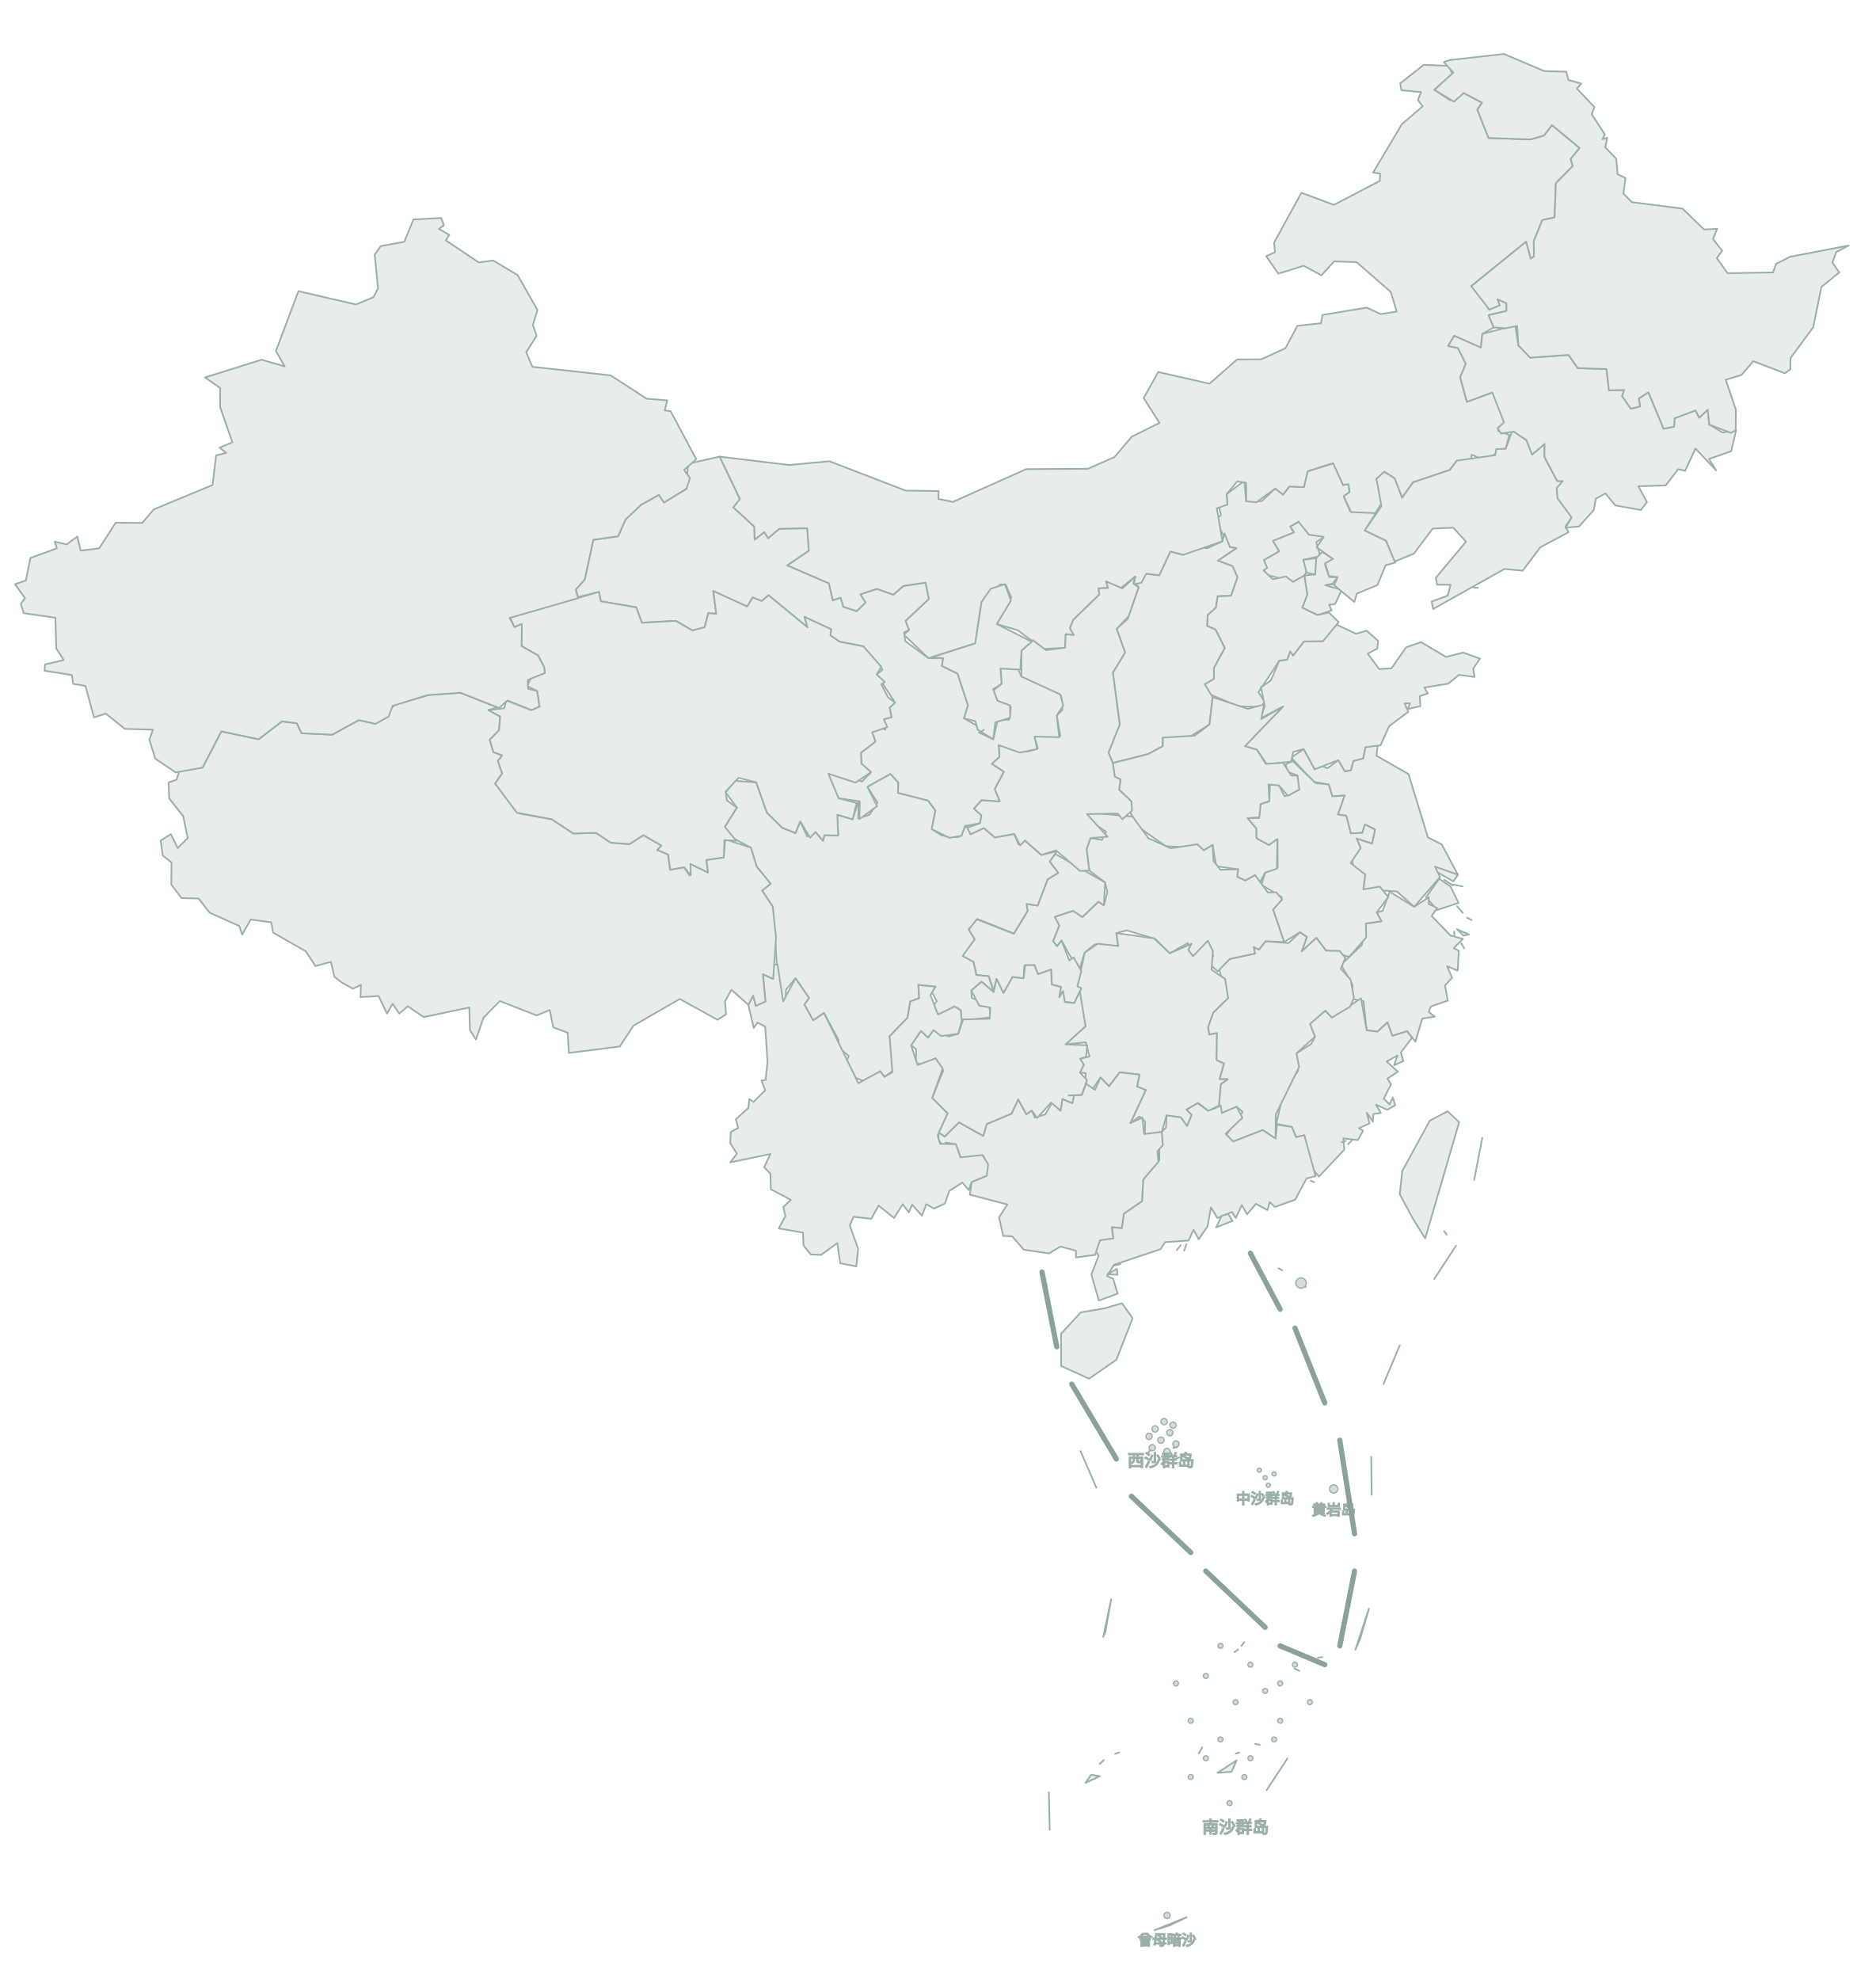
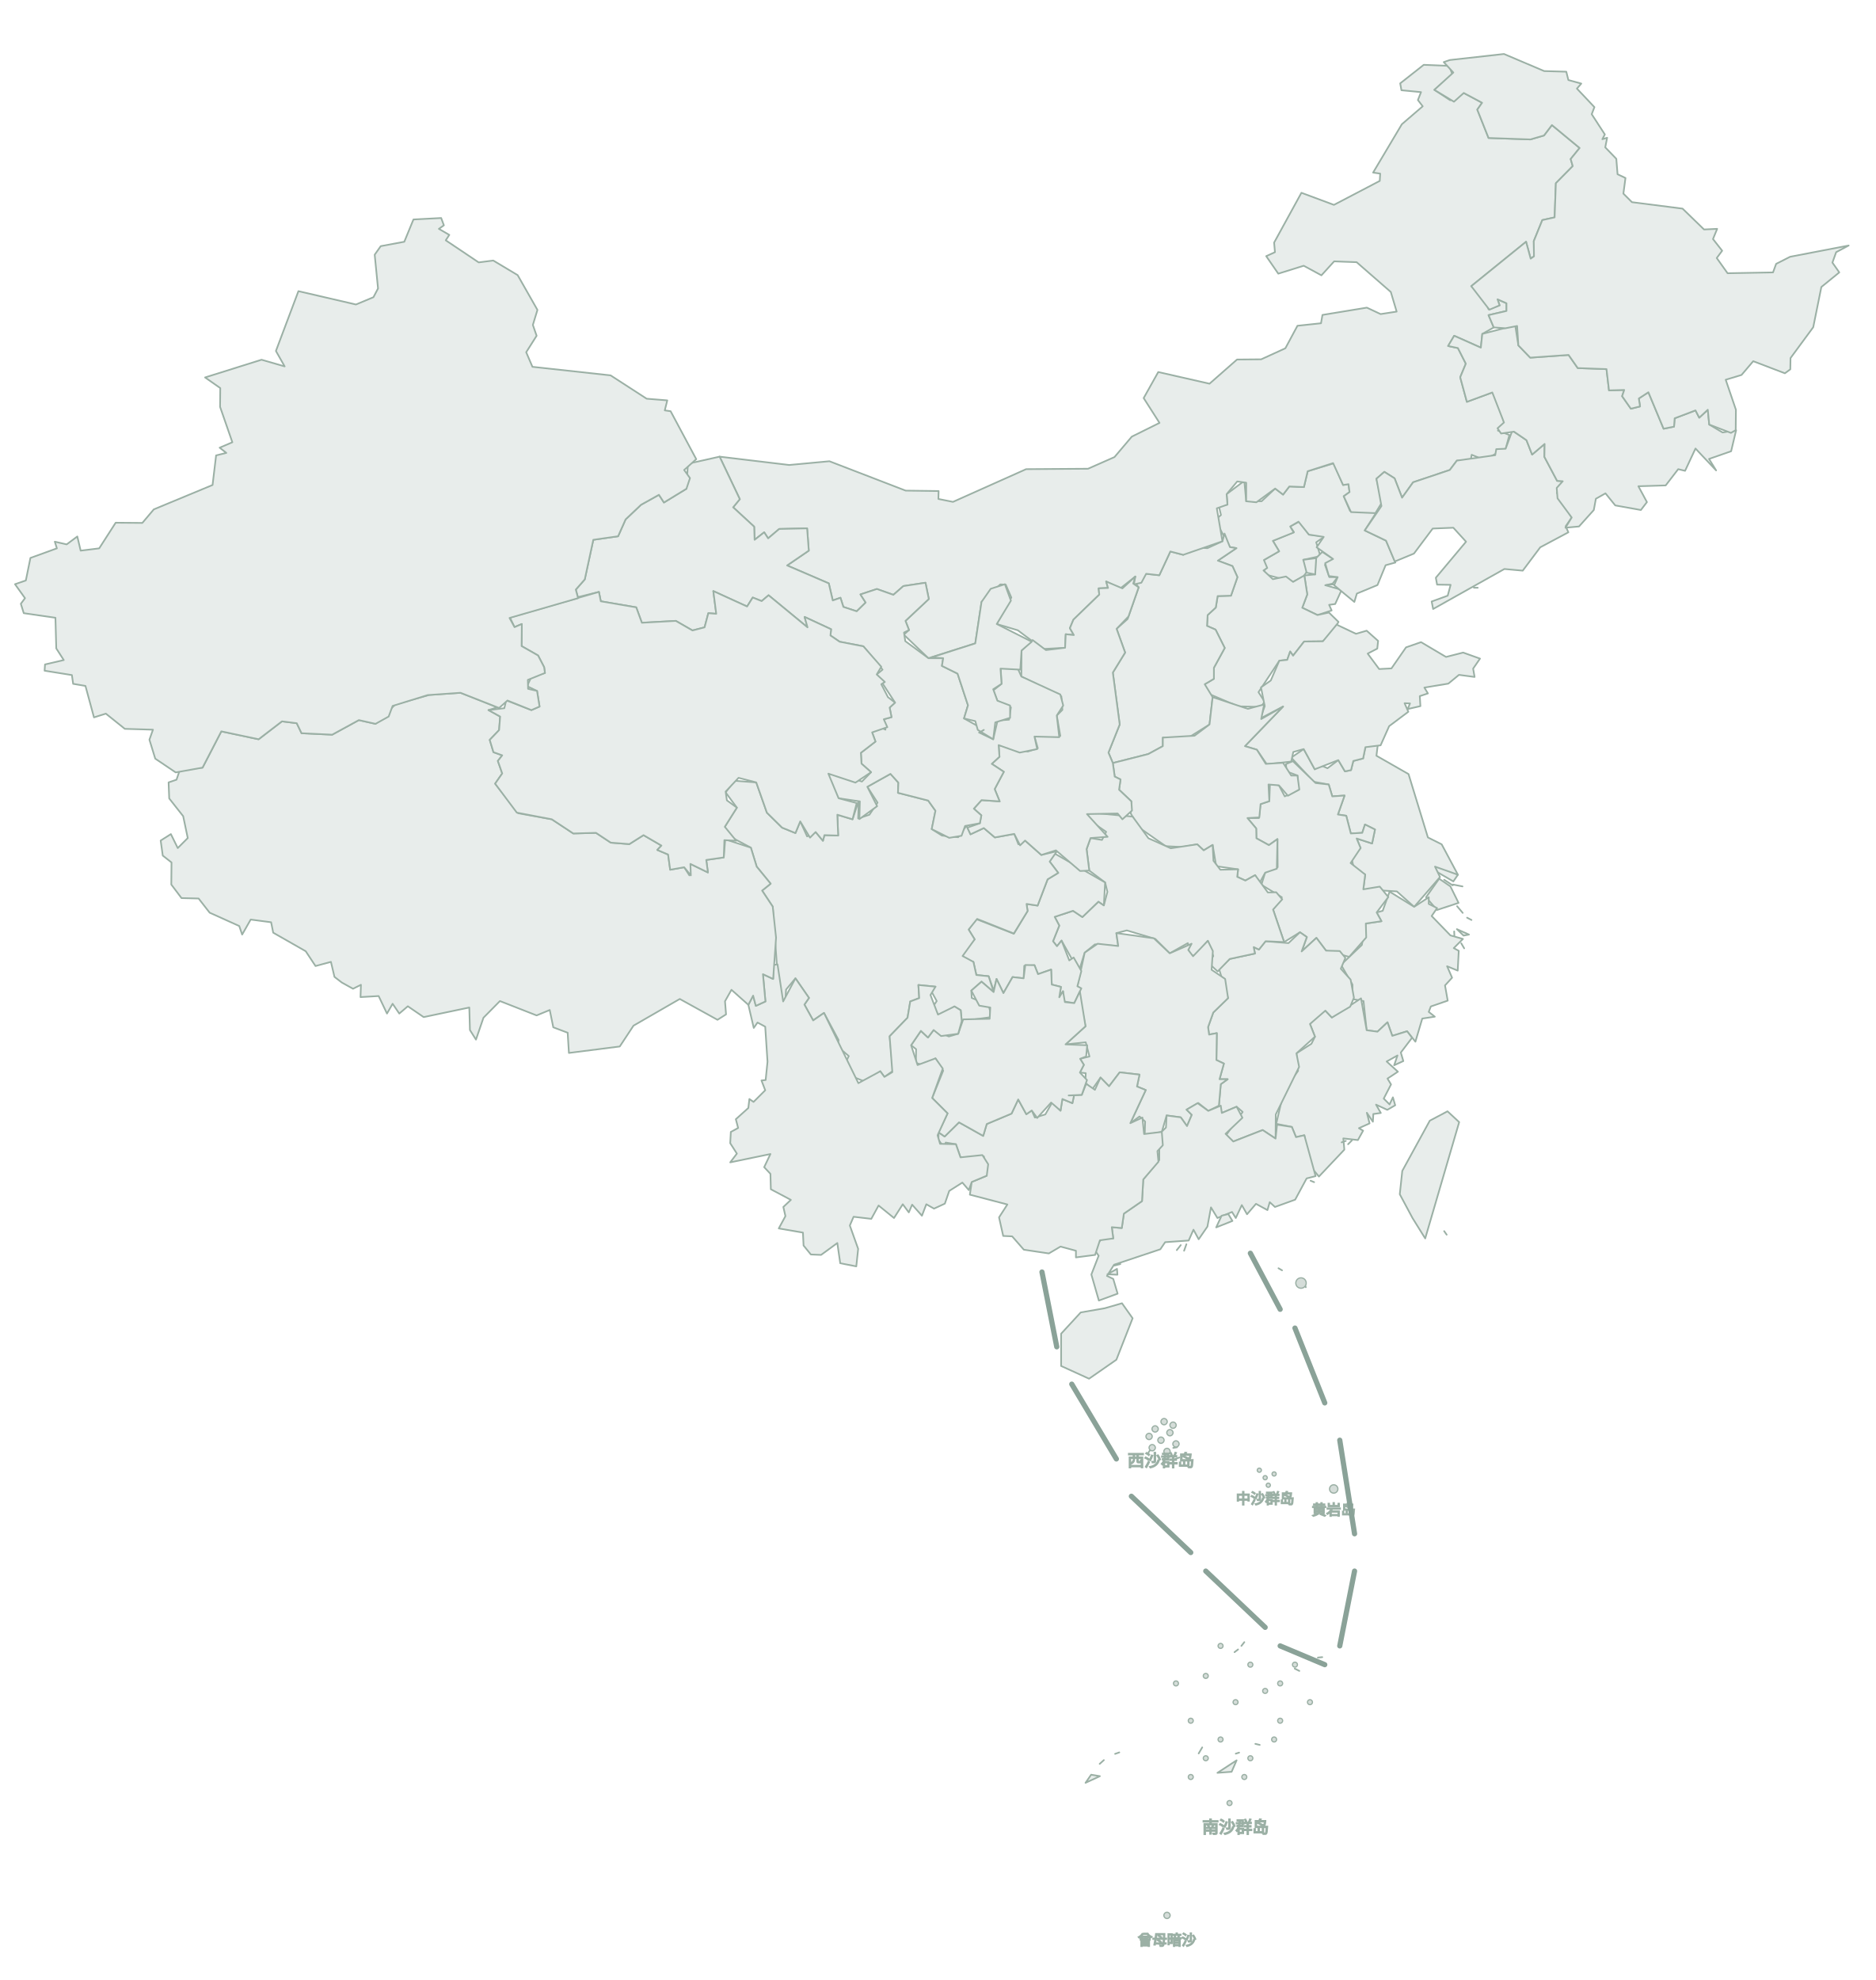
<svg xmlns="http://www.w3.org/2000/svg" viewBox="0 0 900 950">
  <g fill="#e8edeb" stroke="#9bb0a5" stroke-width="0.8" stroke-linejoin="round">
    <path d="M633.6,258.8 L635.9,257.4 L628.1,256.5 L623.5,250.2 L619.1,252.6 L620.9,255.3 L610.8,259.5 L613.8,264.5 L606.5,268.7 L606.8,275.5 L620.5,279.2 L625.6,276.5 L627.8,273.2 L625.4,268.6 L633.6,266.8 L631.6,260.2 L633.6,258.8 Z" data-name="北京市" />
    <path d="M639.5,280 L641.9,276.9 L637.9,276.9 L635.8,271 L639.7,268.2 L634.5,264.8 L631.3,268 L631.1,275.6 L625.9,276.1 L627.3,285.2 L624.9,291.6 L632.2,295.1 L639,292.9 L637.8,290.2 L640.7,289.8 L643.8,283 L636,280.8 L639.5,280 Z M640.1,280.5 L640.1,280.5 Z" data-name="天津市" />
    <path d="M635.2,257.6 L631.8,262.6 L639.7,268.2 L635.9,270.2 L637.7,276.4 L641.9,276.9 L640.2,280.8 L649.9,288.8 L651.1,284.8 L661,280.7 L664.9,271.2 L669.6,269.9 L665.1,259.4 L654.9,254.5 L660.6,245.6 L647.8,245.1 L644.8,238.1 L647.6,236.1 L647.1,232.3 L644.5,232.7 L640,222.3 L627.5,226.1 L625.7,233.7 L618.7,233.4 L615.7,237.3 L611.9,234.4 L605.4,240.5 L598,240.5 L597.1,230.7 L588.6,237.1 L589,242.1 L584.8,242.5 L585.9,247.1 L583.1,249.5 L590.2,262.5 L593.3,263 L584.4,269 L591.4,271.6 L593.8,276.9 L590.7,285.8 L584.3,286 L583.4,291.5 L579.5,295.1 L579.2,300.3 L583.3,302.1 L587.7,310.9 L582.5,320.4 L582.5,325.7 L578.1,328.3 L579.8,332.8 L594.1,338.9 L605.2,339.2 L606.8,336.6 L603.9,332.1 L613.9,317 L617.7,316.6 L619.1,312.6 L620.5,314.6 L625.8,307.8 L634.8,307.7 L639.6,302.7 L642.3,298.4 L637.7,293.9 L632.2,295.1 L624.9,291.6 L627.3,285.2 L625.9,276.1 L620.5,279.2 L617.1,276.6 L610.8,277.9 L606.3,273.7 L608.1,272.5 L606.5,268.7 L613.8,264.5 L610.8,259.5 L620.8,255.5 L619.1,252.6 L623.1,250.3 L628.1,256.5 L635.2,257.6 Z M631.6,267.8 L625.4,268.6 L627,274.8 L631.1,275.6 L631.6,267.8 Z M639.8,280.4 L636,280.8 L639.8,280.4 Z" data-name="河北省" />
    <path d="M534,366.1 L551,361.8 L558,358 L558,353.9 L568.2,355.2 L580.4,347.6 L581.9,334.5 L578.1,328.3 L582.5,325.7 L582.5,320.4 L587.7,310.9 L583.3,302.1 L579.2,300.3 L579.5,295.1 L583.4,291.5 L584.3,286 L590.7,285.8 L593.8,276.9 L591.4,271.6 L584.4,269 L593.3,263 L590.2,262.5 L587.6,256 L586.6,259.7 L579.4,263 L571.9,262.6 L567.8,266.2 L561.6,264.6 L556.3,276 L550,275.3 L544.9,279.9 L546.4,281.8 L541.1,297 L535.8,301.7 L539.9,313.1 L534,322.7 L537.3,347.6 L531.9,361.1 L534,366.1 Z" data-name="山西省" />
    <path d="M345.3,219.1 L355,239.5 L351.8,243.4 L361.9,252.7 L362.1,259 L366.7,255.4 L368.6,258.3 L373.9,253.8 L387.3,253.5 L388.1,264.2 L377.7,271.3 L397.7,279.9 L399.6,288.1 L403.3,286.8 L404.7,291.2 L411.1,293.3 L415.4,289.1 L412.9,285.2 L420.8,282.6 L428.7,285.4 L433.5,281.2 L444.1,279.6 L445.7,287.4 L434.5,297.9 L436.2,302.3 L433.7,304.5 L445.5,315.8 L468,308.7 L471,288.8 L480,280.4 L482.6,280.5 L485.3,286.7 L478.3,299.4 L488.4,302.4 L500.4,311.4 L511.1,310.8 L511.4,304.3 L515.3,304.7 L513.4,301.4 L515.1,297.3 L527.5,285.3 L527.2,282.3 L531.7,282.1 L530.8,279 L537.5,282.4 L544.8,276.6 L544.1,280.4 L547.7,279.6 L550,275.3 L556.3,276 L561.6,264.6 L567.8,266.2 L586.6,259.7 L583.9,243.9 L589,242.1 L588.6,237.1 L593.7,231 L598,231.6 L598,240.5 L602.9,241 L611.9,234.4 L615.7,237.3 L618.7,233.4 L625.7,233.7 L627.5,226.1 L639.7,222.2 L644.5,232.7 L647.1,232.3 L647.6,236.1 L644.8,238.1 L648.3,245.7 L660,246.2 L663.1,241.1 L660.5,229.7 L664.3,226.4 L669.2,229.5 L672.8,238.8 L678.1,231.4 L695.7,225.5 L699.1,221 L705.7,221.1 L706.2,218.2 L712.1,220.6 L722.5,215.3 L724.3,208.7 L718.8,206.6 L722,204 L719.8,194.5 L716.1,188.3 L703.9,192.8 L700.7,181 L703.4,174.5 L699.6,167 L694.9,166 L697.8,161.1 L710.6,166.8 L711.3,160.2 L716.8,157.1 L714.3,151.2 L722.9,149.2 L722.9,145.5 L718.6,143.6 L719.6,146.5 L714.3,148.4 L712.2,142.3 L706,137.3 L732.3,116 L734.5,124.1 L736.1,123 L736,115.7 L740.1,105.6 L746,104.3 L746.6,87.9 L754.7,79.7 L753.7,76.3 L758,71 L744.7,60 L740.9,65 L734.4,66.9 L714.3,66.2 L708.9,52.6 L711.2,49.3 L702.4,44.6 L695.9,48.1 L688.3,43.1 L696.9,35.6 L695.4,31.6 L683.2,31.1 L671.9,40 L672.5,43.3 L681.9,44.2 L680.4,48 L682.7,51 L672.7,59.6 L658.9,82.8 L662.3,83.3 L662.1,86.8 L640.1,98.3 L624.5,92.5 L611.4,116.4 L611.8,121 L607.6,122.9 L613.4,131.3 L625.6,127.5 L634.1,132.1 L640.2,125.4 L651,125.8 L667.4,140.1 L670.2,149.5 L662.5,150.7 L655.9,147.6 L634.6,151.1 L633.9,155.1 L622.6,156.3 L616.8,167.1 L605.2,172.4 L593.6,172.5 L580.4,184.1 L555.8,178.5 L548.8,191 L556.4,202.9 L543.1,209.5 L534.8,219.3 L522.1,224.9 L492.4,225.1 L457.3,240.8 L450.3,239.4 L450.4,235.6 L434.6,235.4 L398,221.3 L378.7,223.1 L345.3,219.1 Z" data-name="内蒙古自治区" />
    <path d="M721.9,273 L730.7,273.8 L739.1,262.6 L752.6,255.4 L751.3,252.5 L754.2,248.3 L747.1,236.5 L749.9,230.9 L747.2,230.7 L741.1,219.2 L741.2,213 L735.2,218.1 L732.5,211.2 L725.7,206.6 L722.5,215.3 L718,215.5 L717.5,218.4 L699.1,221 L695.7,225.5 L678.1,231.4 L672.8,238.8 L669.2,229.5 L664.3,226.4 L660.5,229.7 L662.9,242.8 L654.9,254.5 L665.1,259.4 L669.3,269.4 L678.5,265.6 L687.5,253.6 L697.4,253.2 L703.5,259.9 L689,277.2 L689.6,280.5 L696.1,280.6 L694.7,285.8 L687,288.6 L687.7,292.2 L721.9,273 Z M709.1,282 L707.3,282 L709.1,282 Z M704.6,284.1 L704.6,284.1 Z M709.9,283 L709.9,283 Z M710.6,286.6 L710.6,286.6 Z M714.6,277.4 L714.6,277.4 Z M682.7,260.7 L682.7,260.7 Z M716.6,286.7 L716.6,286.7 Z" data-name="辽宁省" />
    <path d="M808.6,225.9 L813.6,215.2 L823.5,225.7 L820.1,220.2 L830.7,216.5 L833.1,206.4 L826.6,207.5 L820.2,203.7 L819.5,196.6 L815.4,200.4 L813.6,196.9 L803.6,200.7 L803.3,204.7 L798.3,205.7 L791,188.2 L786.4,191.2 L787,195 L782.6,196.1 L778.4,190.1 L779.4,187.1 L772.1,187.3 L770.9,177.1 L757.1,176.6 L752.7,170.3 L734.3,171.6 L728.6,165.7 L727.1,156.1 L711.3,160.2 L710.6,166.8 L697.8,161.1 L694.9,166 L699.6,167 L703.4,174.5 L700.7,181 L703.9,192.8 L716.1,188.3 L721.7,202.7 L718.6,205.5 L720.3,208 L726.5,207.1 L732.5,211.2 L735.2,218.1 L741.2,213 L741.1,219.2 L747.2,230.7 L749.9,230.9 L747,234.1 L747.4,239.1 L754.2,248.3 L751.2,253.2 L757.7,252.6 L764.8,244.7 L765.8,239.3 L770.4,236.7 L775.1,242.5 L787.4,244.7 L790.3,240.9 L786.2,233.3 L799.3,232.9 L805.3,225.1 L808.6,225.9 Z" data-name="吉林省" />
    <path d="M722.4,157.5 L728,156.4 L728.6,165.7 L734.3,171.6 L752.7,170.3 L757.1,176.6 L770.9,177.1 L772.1,187.3 L779.4,187.1 L778.4,190.1 L782.6,196.1 L787,195 L786.4,191.2 L791,188.2 L798.3,205.7 L803.3,204.7 L803.6,200.7 L813.6,196.9 L815.4,200.4 L819.5,196.6 L820.2,203.7 L830.6,207.7 L832.9,206.4 L833,196.6 L828.1,182.2 L835.7,179.9 L841.3,173.3 L856.5,179.1 L859.1,177.2 L859.2,171.8 L870.1,157 L874,137.7 L882.6,130.7 L879.3,126 L881.1,121 L887.1,117.8 L859,123.2 L852.3,126.6 L850.8,130.7 L829,131.1 L823.8,123.8 L826.4,120.3 L822,114.7 L824,109.8 L817.7,110.1 L807.4,100.1 L783.1,97 L779,92.9 L780,85.4 L776.2,83.6 L775.6,76.2 L770.3,70.7 L771.2,66.1 L768.9,66.8 L770.1,64.5 L763.8,54.8 L765.1,51.4 L756.7,42.5 L758.8,40.1 L752.6,38.4 L751.6,34.4 L741,34.1 L721.7,25.9 L695.7,28.8 L692.8,29.8 L697.4,34.8 L688.3,43.1 L697.7,48.8 L702.4,44.6 L711.2,49.3 L708.9,52.6 L714.3,66.2 L734.4,66.9 L740.9,65 L744.7,60 L758,71 L753.7,76.3 L754.7,79.7 L746.6,87.9 L746,104.3 L740.1,105.6 L736,115.7 L736.1,123 L734.5,124.1 L732.3,116 L706,137.3 L714.7,148.6 L719.6,146.5 L718.6,143.6 L722.9,145.5 L722.9,149.2 L714.3,151.2 L716.8,157.1 L722.4,157.5 Z" data-name="黑龙江省" />
    <path d="M684.3,430.5 L689.6,436.6 L699.9,433.2 L696,425.3 L690.6,421.6 L684.3,430.5 Z M699.6,419.7 L690.3,415.2 L687.4,417.1 L697.4,422.9 L699.6,419.7 Z M697.1,424.8 L693,422.1 L697.1,424.8 Z M697.2,424.4 L701.8,425.3 L697.2,424.4 Z M699.2,426.9 L699.2,426.9 Z" data-name="上海市" />
    <path d="M633,366.8 L630.9,369.1 L625.6,359.4 L619.6,363.5 L630.4,375.1 L637.6,376.4 L639.3,382.1 L645.2,381.7 L642,390.8 L646,391.4 L648.2,399.9 L653.7,399.6 L655,395.6 L659.8,398 L658.4,404.7 L651,402.3 L652.9,406.9 L648.5,411.5 L649.7,416.8 L655.1,419.6 L654.2,426.7 L670.3,427.7 L678.6,435.1 L691,420.8 L688.6,415.8 L699.6,419.7 L691.8,405.1 L685.2,401.8 L675.9,371.4 L660.5,362.6 L661.2,356.9 L655.2,358.5 L654.1,363.9 L649.4,365.1 L648.3,369.5 L645.4,370.1 L642.2,364.7 L637,368.6 L633,366.8 Z" data-name="江苏省" />
    <path d="M649.1,479.4 L654.3,480.3 L655.8,494.3 L661,495 L665.8,490.5 L668.1,497 L675.2,494.8 L679.2,499.8 L682.5,488.7 L688.5,487.8 L685.6,485.5 L686.6,482.9 L694.7,480.1 L693.4,472.8 L696.8,469.1 L694.4,463.6 L699.5,465.7 L700,456.2 L697.6,454.9 L702,450.5 L696,448.8 L687,439.5 L689.6,435.7 L685.6,433.7 L685.6,430.5 L678.6,435.1 L666.8,427.8 L663.5,437 L660.6,437.8 L662.9,442 L655.4,443.1 L653.5,453.4 L643.5,462.9 L649,472.4 L649.1,479.4 Z M702.3,448.9 L704.9,448.4 L699.1,445.8 L702.3,448.9 Z M703.1,445.4 L703.1,445.4 Z M706.1,435.5 L706.1,435.5 Z M702.3,442.8 L702.3,442.8 Z M704.5,444.2 L704.5,444.2 Z M700.4,463.5 L700.4,463.5 Z M705.3,450.6 L705.3,450.6 Z M706.1,441.4 L704,440.3 L706.1,441.4 Z M703.8,451.5 L703.8,451.5 Z M699.2,434.8 L701.9,438 L699.2,434.8 Z M702.6,455 L701.2,452.6 L702.6,455 Z M706.6,449.7 L706.6,449.7 Z M697.9,449.1 L697.8,446.9 L697.9,449.1 Z M699.4,443.6 L699.4,443.6 Z M702.8,449.3 L702.8,449.3 Z M704.1,453.7 L704.1,453.7 Z M710.9,446.2 L710.9,446.2 Z M704,451.2 L704,451.2 Z M687.1,485.7 L687.1,485.7 Z M706.5,449.5 L706.5,449.5 Z" data-name="浙江省" />
    <path d="M622.9,376.7 L623.3,378.9 L616.5,382.1 L613.7,376.8 L609.4,375.8 L609.1,384.4 L604.9,385.8 L604.1,392.5 L598.6,392.5 L602.8,397.5 L602.9,402.2 L608.9,405.5 L613,402.6 L613.1,416.1 L607.1,418.7 L605.3,424.5 L615.1,430.5 L610.9,436.4 L616.2,452 L623.8,447.3 L627.1,449.6 L624.6,456.5 L631.7,450 L636.3,456.1 L647.4,459.1 L655.6,449.8 L655.4,443.1 L662.9,442 L660.6,437.8 L666.2,430.4 L662.1,425.4 L654.2,426.7 L655.1,419.6 L648.1,414.1 L652.9,406.9 L651,402.3 L658.4,404.7 L659.8,398 L655,395.6 L653.7,399.6 L648.2,399.9 L646,391.4 L642,390.8 L645.2,381.7 L639.3,382.1 L637.6,376.4 L631.3,375.7 L620.4,365.2 L617.1,366.6 L617.3,370.1 L622.6,372.1 L622.9,376.7 Z M624.3,454 L624.3,454 Z M607.3,404.4 L607.3,404.4 Z" data-name="安徽省" />
    <path d="M657.2,539 L655.9,533.9 L658.8,538.2 L659,534.5 L662.6,534 L660.3,530 L665.7,532.5 L669.5,530.3 L668.4,526.5 L666.8,529.9 L664,527.1 L667.5,520.3 L665.8,517.5 L670.8,514.2 L665.4,509.3 L670.6,506.4 L669,511.1 L673.4,509.1 L672.2,505 L677.6,497.9 L675.2,494.8 L668.1,497 L665.8,490.5 L661,495 L655.8,494.3 L653.1,479 L639.1,488.2 L636,484.9 L632.6,486.9 L628.6,491.3 L631,497.4 L629.3,500.8 L622.1,505.4 L622.9,513.8 L616.2,523 L612.4,539.2 L619.9,540.7 L621.9,545.6 L625.9,544.7 L628.3,559 L632.9,564.5 L645.1,551.6 L644.6,546.2 L651.6,547 L654.1,542.5 L652.1,541.3 L657.2,539 Z M648.7,547.2 L646.9,549 L648.7,547.2 Z M663.9,534.9 L663.9,534.9 Z M645.8,547.4 L643.8,548.1 L645.8,547.4 Z M676.6,504.1 L676.6,504.1 Z M666.7,509.2 L666.7,509.2 Z" data-name="福建省" />
    <path d="M645.6,459.6 L642.9,456.3 L636.3,456.1 L631.7,450 L624.6,456.5 L627.1,449.6 L623.8,447.3 L618.3,452.5 L607.3,451.6 L604.1,455.6 L601.6,454.4 L602.2,457.5 L590.1,460.1 L585,465 L589.3,478.9 L582.2,485.8 L579.7,492.8 L580.2,496.4 L583.9,495.7 L583.7,508.6 L587.3,510.3 L585.2,517.8 L589.1,517.8 L585.8,520.2 L584.9,530.5 L586.3,534 L593.4,531 L596.3,533.5 L588.4,544.6 L591.8,547.7 L605.9,542.2 L612.1,546.3 L612.2,534.7 L623.4,511.9 L622.1,505.4 L631,497.4 L628.6,491.3 L636,484.9 L639.1,488.2 L647.9,483 L649.7,478.7 L648.1,470 L643.4,464.8 L645.6,459.6 Z" data-name="江西省" />
    <path d="M619.6,365.4 L620.6,360.8 L625.6,359.4 L630.9,369.1 L642.2,364.7 L645.4,370.1 L648.3,369.5 L649.4,365.1 L654.1,363.9 L655.2,358.5 L662.5,357.6 L666.6,348.4 L675.8,341.5 L674,337.4 L676.6,337.5 L675.5,340.2 L681.6,338.8 L681.3,334 L685.2,332.7 L683.5,329.9 L695,328 L700.1,323.8 L707.6,324.8 L706.9,320.8 L710.2,316 L702.1,313.1 L693.9,315.2 L681.9,308.1 L674.7,310.6 L667.7,320.7 L661.8,321 L656.3,313.6 L660.9,311.2 L661.3,307.5 L655.8,302.6 L650.7,304.1 L641.4,299.7 L634.8,307.7 L625.8,307.8 L620.5,314.6 L619.1,312.6 L617.7,316.6 L613.9,317 L609.8,326.5 L605.1,329.8 L606.9,338.8 L604.8,344.7 L615.7,339 L597.4,358 L603.1,359.7 L607.9,366.7 L619.6,365.4 Z M692.7,312.7 L692.7,312.7 Z" data-name="山东省" />
    <path d="M567.4,406.4 L574.5,405.1 L577.6,408 L581.9,405.4 L583.6,415.6 L594.1,417.1 L593.7,420.7 L597.6,422.5 L602.3,419.9 L604.3,423.9 L607.1,418.7 L612.7,416.8 L613,402.6 L608.9,405.5 L602.9,402.2 L602.8,397.5 L598.6,392.5 L604.3,392.2 L604.9,385.8 L609.1,384.4 L608.7,376.4 L613.7,376.8 L618,381.8 L623.5,378.8 L622.6,372.1 L619.6,372.1 L615.7,366 L607.4,366.5 L603.1,359.7 L597.4,358 L615.7,339 L605.2,345 L606.6,338 L598.8,340.1 L581.9,334.5 L580.4,347.6 L573.2,353 L558,353.9 L558,358 L551,361.8 L534,366.1 L534.9,372.6 L537.7,374 L537,378.9 L542.9,384.5 L542.6,390.3 L546.5,397 L559.4,406 L567.4,406.4 Z" data-name="河南省" />
    <path d="M543.5,391.8 L523.1,389.9 L520.6,392.1 L530.8,399.1 L528.8,403 L523.3,402.1 L521.4,407.4 L522.7,417.7 L530.3,423.4 L531.4,427.9 L529.7,434.4 L527.1,432.6 L519.4,440 L514.9,437 L506.1,439.9 L508.3,444.1 L505.3,451.6 L507.2,454 L509.4,451.3 L516.3,463.6 L518.2,464.5 L520.5,457.1 L525.4,453.1 L536.6,453.9 L535.7,447.7 L540.7,446.4 L554.4,450.5 L561.3,457.4 L570,452.5 L570.7,458.2 L573.5,458.6 L579.6,451.4 L582.2,458.7 L580.1,462.2 L584.3,466.1 L590.1,460.1 L602.2,457.5 L601.6,454.4 L604.1,455.6 L607.3,451.6 L616.2,452 L610.9,436.4 L615.3,431.5 L612.4,428.1 L608.4,428.2 L602.3,419.9 L597.6,422.5 L593.7,420.7 L594.1,417.1 L585.6,417.3 L582.3,413 L581.9,405.4 L577.6,408 L574.5,405.1 L561.8,407 L551.1,402.2 L543.5,391.8 Z" data-name="湖北省" />
    <path d="M557.5,543.1 L559.8,535.2 L566.6,536.1 L569.6,540.3 L571.9,534.9 L569.4,532.4 L575,529.2 L579.8,533 L584.9,530.5 L585.8,520.2 L589.1,517.8 L585.2,517.8 L587.3,510.3 L583.7,508.6 L583.9,495.7 L580.2,496.4 L579.7,492.8 L582.2,485.8 L589.3,478.9 L587.9,469.7 L581.4,465.3 L582,456.3 L579.6,451.4 L572.5,458.8 L570.2,455.8 L571.8,452.8 L561.3,457.4 L553.7,450.2 L535.7,447.7 L536.6,453.9 L526.7,452.8 L520.5,457.1 L517,473.2 L520.9,492.4 L511.3,501.1 L521,500.1 L522.8,506.9 L518.3,508 L520.1,510.9 L518.2,514.6 L521,514.9 L520.8,519.5 L524.1,522.7 L528.1,517 L532.2,521.2 L537.3,514.5 L546.8,515.6 L545.6,521.3 L549.8,523 L542.4,538.9 L546.8,535.7 L549.5,538.1 L549.3,544.5 L557.5,543.1 Z" data-name="湖南省" />
    <path d="M579.4,588.5 L581.1,579.3 L584.2,584.4 L591.2,581.5 L593,584.4 L595.9,578.2 L598.4,582.6 L602.7,577.6 L608.2,580.6 L609.3,576.8 L611.8,579.1 L621.5,575.6 L627,565.4 L631.3,564.3 L625.9,544.7 L621.9,545.6 L619.9,540.7 L612.8,539.6 L612.1,546.3 L605.9,542.2 L591.8,547.7 L588.1,544 L596.2,536.3 L593.4,531 L586.3,534 L585.8,530.5 L579.8,533 L574.7,529.3 L569.4,532.4 L571.9,534.9 L569.6,540.3 L566.6,536.1 L559.8,535.2 L559.5,541 L556.3,544.1 L556.3,556.6 L548.6,565.9 L548,576.3 L539.3,582.3 L538.3,589.2 L533.5,588.8 L534.2,594.2 L528.6,594.4 L524.9,599.2 L527.2,602.5 L523.7,611.5 L527.3,624 L536.3,620.7 L534.2,613.6 L531.2,612.2 L534.6,606.8 L556.8,599.4 L559.1,596 L570.4,595.2 L572.7,590 L575.2,594.6 L579.4,588.5 Z M628.9,566.5 L630.6,567.2 L628.9,566.5 Z M569.3,597 L568.2,600.1 L569.3,597 Z M564.7,599.8 L566.6,597.4 L564.7,599.8 Z M534.8,607.2 L537.6,606.5 L534.8,607.2 Z M536,608.8 L531.4,611.4 L536.2,611.6 L536,608.8 Z M573.5,595.3 L573.5,595.3 Z M625.3,614.4 L626.6,617.6 L625.3,614.4 Z M537.8,611.4 L537.8,611.4 Z M613.5,608.5 L615.2,609.5 L613.5,608.5 Z M613.2,610.6 L613.2,610.6 Z" data-name="广东省" />
    <path d="M521.2,520 L519.1,525.3 L512.8,525.6 L515.4,525.5 L514.6,529.3 L509.8,527.3 L508.9,532.9 L505,528.8 L501.6,534.7 L496.6,536.2 L495.1,532.8 L492.5,534.6 L488.6,527.5 L485.4,534.3 L473.5,539.3 L471.8,545 L460.2,538.5 L453.3,545.3 L450.4,543.3 L450.3,546.8 L453,550.6 L453.8,548.2 L458.7,549 L460.9,555.3 L472.1,554.8 L473.5,564.1 L466.3,567.1 L465.4,573.2 L483.4,577.9 L479.4,584.1 L481.4,593 L485.7,593.2 L491.3,599.6 L503.3,601.4 L508.9,598.1 L516.3,600.1 L516.3,603.3 L525.5,602.1 L527.8,595.1 L534.2,594.2 L533.5,588.8 L538.3,589.2 L539.3,582.3 L548,576.3 L548.6,565.9 L555.9,557.4 L555.4,552.3 L558,549.5 L557.5,543.1 L549,544.1 L548.2,536.2 L542.4,538.9 L549.8,523 L545.6,521.3 L546.8,515.6 L537.3,514.5 L532.2,521.2 L528.1,517 L525.4,522.9 L521.2,520 Z M515.5,610 L515.5,610 Z" data-name="广西壮族自治区" />
    <path d="M530.1,627.7 L518.6,629.7 L509.2,639.9 L509.2,655.4 L522.6,661.5 L535.7,652.4 L543.5,632.5 L538.4,625.3 L530.1,627.7 Z M560.1,917.6 L560.1,917.6 Z M575.2,841.3 L576.9,838.4 L575.2,841.3 Z M557.1,918.1 L557.1,918.1 Z M549.5,680.7 L549.5,680.7 Z M638.7,714.7 L640.4,715.9 L638.7,714.7 Z M553.3,696.5 L553.3,696.5 Z M552.1,695.4 L551,697.1 L552.1,695.4 Z M584.2,850.6 L591,850.1 L593.4,844.6 L584.2,850.6 Z M585.4,827.9 L585.4,827.9 Z M556.8,694.2 L556.8,694.2 Z M553.4,691.9 L553.4,691.9 Z M560.5,682.1 L560.5,682.1 Z M595.6,801.5 L595.6,801.5 Z M612,812.9 L612,812.9 Z M520.9,855.4 L527.8,852.2 L523.6,851.5 L520.9,855.4 Z M564,700 L565.9,699.3 L564,700 Z M592.4,792.7 L594.1,791.4 L592.4,792.7 Z M563,694.7 L564.8,694.4 L563,694.7 Z M621.3,800.6 L623.5,801.7 L621.3,800.6 Z M607.1,809.5 L607.1,809.5 Z M593,841.4 L594.6,840.9 L593,841.4 Z M602.4,836.7 L604.5,837.2 L602.4,836.7 Z M584.2,843.5 L584.2,843.5 Z M580.5,826.1 L580.5,826.1 Z M595.7,789.7 L597.1,787.9 L595.7,789.7 Z M527.7,846.3 L529.7,844.5 L527.7,846.3 Z M614,819.9 L614,819.9 Z M639.6,793.8 L639.6,793.8 Z M589.2,803.3 L589.2,803.3 Z M535.1,841.5 L537.1,840.8 L535.1,841.5 Z M607.3,834.8 L607.3,834.8 Z M550.6,851.8 L550.6,851.8 Z M556.1,842.3 L556.1,842.3 Z M632.4,795.3 L634.5,795.1 L632.4,795.3 Z M552.4,849.9 L552.4,849.9 Z M594.3,828.4 L594.3,828.4 Z M624.2,693.8 L624.2,693.8 Z M571.3,637.7 L571.3,637.7 Z M583.3,643.3 L583.3,643.3 Z M566.4,895.5 L566.4,895.5 Z M552,845.3 L552,845.3 Z M565.5,887.4 L565.5,887.4 Z M564.6,885.7 L564.6,885.7 Z M605.2,736.8 L605.2,736.8 Z M565.9,890.8 L565.9,890.8 Z" data-name="海南省" />
    <path d="M476.8,475.2 L478.2,469.7 L481.5,476.5 L485.9,468.8 L491.2,469.4 L491.5,463.4 L496.4,463.1 L498.1,467.4 L504.4,465.2 L504.7,472.4 L509.1,473.5 L508.3,478.5 L510.1,475.6 L510.5,480.5 L515.5,481.3 L518.9,474.2 L517,473.2 L518.9,465.9 L515.2,459.4 L513.1,460.8 L509.4,451.3 L507.2,454 L505.3,451.6 L508.3,444.1 L506.1,439.9 L514.9,437 L519.4,440 L527.1,432.6 L529.7,434.4 L530.3,423.4 L505.7,409.3 L503.7,413.4 L507.8,418.8 L502.7,421.9 L497.9,434.5 L492.6,433.7 L493.1,437.1 L486.5,448 L468.5,441 L464.8,446 L467.7,450.7 L461.5,457.1 L463.1,461.1 L467.1,461.5 L468.5,467.8 L474.4,468.4 L476.8,475.2 Z M515.8,438.2 L515.8,438.2 Z" data-name="重庆市" />
    <path d="M402.4,499 L401.9,502.1 L407.3,506.7 L405.7,509.9 L409,516.5 L415.8,519.3 L422.4,514 L424.4,516.7 L428.5,513.8 L426.9,497.2 L435.5,488.3 L436.8,480.5 L441.1,478.9 L440.7,472.6 L448.9,473.4 L446.6,475 L449.5,480.3 L447.2,483.7 L451,487.5 L458,482.9 L461,484.7 L461.5,489.9 L475.8,488 L474.4,482.2 L466.3,478.8 L466.1,475.3 L471,471 L476.8,476 L474.4,468.4 L468.5,467.8 L467.1,461.5 L461.9,458.7 L467.7,450.7 L464.8,446 L468.9,440.9 L486.5,447.9 L493.1,437.1 L492.6,433.7 L497.9,434.5 L502.7,421.9 L507.8,418.8 L503.7,413.4 L507.2,408.4 L499.7,410.2 L491.9,403.3 L488.7,405.1 L486.7,400.1 L477.4,401.8 L472.1,397.3 L465.7,400.3 L463.8,396.1 L459.8,401.7 L452,400.9 L447.1,397.8 L448.9,389 L445.4,384.1 L430.9,380.4 L431.1,375.5 L427.3,371.3 L416.2,377.5 L421.1,385.1 L417.2,390.9 L411.8,392.7 L412.1,384.1 L409.1,393.1 L401.8,390.9 L402.2,400.9 L395.6,400.7 L394.9,403.4 L391.4,399.2 L387.3,401.3 L384,394.1 L381.7,399.7 L375.3,397.1 L368,389.9 L362.9,375.4 L352.4,374.6 L348.2,380.2 L353.6,387.5 L347.8,396.7 L349.8,401.1 L360.3,406.7 L363.1,415.8 L369.8,424 L365.7,427.3 L370.8,435 L373.8,477 L376.8,481.4 L377.2,474.8 L381.7,469.4 L388.2,478.8 L386,482 L390.2,489.6 L395.4,486 L402.4,499 Z M485.4,447.1 L485.4,447.1 Z" data-name="四川省" />
    <path d="M518.2,475.7 L515.5,481.3 L511,480.8 L510.1,475.6 L508.3,478.5 L509.1,473.5 L504.7,472.4 L504.4,465.2 L498.1,467.4 L496.4,463.1 L492,463 L491.2,469.4 L485.9,468.8 L481.5,476.5 L478.2,469.7 L476.8,476 L471,471 L466.1,475.3 L469.9,482.5 L475.2,483.4 L474.9,488.8 L462.2,489.1 L459.8,496 L455.3,497.3 L448,494.2 L445.3,497.8 L441.9,494.6 L437.2,501.5 L439.6,503.4 L439.5,510 L443.8,511.3 L448.9,507.8 L452.6,513.7 L447.3,526.8 L454.7,534.2 L450.4,543.3 L453.3,545.3 L460.2,538.5 L471.8,545 L473.5,539.3 L485.4,534.3 L488.6,527.5 L492.5,534.6 L495.1,532.8 L497.7,536.4 L504.4,529 L508.9,532.9 L509.8,527.3 L514.6,529.3 L515.4,525.5 L512.8,525.6 L519.1,525.3 L521.6,518.2 L518.2,514.6 L520.1,510.9 L518.3,508 L521.2,506.9 L521.7,501.5 L511.3,501.1 L520.9,492.4 L518.2,475.7 Z M521.1,505.6 L521.1,505.6 Z" data-name="贵州省" />
    <path d="M461.5,489.9 L461,484.7 L458,482.9 L450.1,486.8 L446.5,477.4 L448.9,473.4 L440.7,472.6 L441.1,478.9 L436.8,480.5 L435.5,488.3 L426.9,497.2 L428.2,514.4 L424.4,516.7 L422.4,514 L411.9,519.7 L395.4,486 L390.2,489.6 L386,482 L388.2,478.8 L381.7,469.4 L375.8,480.5 L373.1,462.7 L371.2,463 L371,469.7 L366.1,467.4 L367.3,480.5 L362.7,482.6 L361.4,477.7 L359.1,482.1 L361.7,493.2 L363.5,490.6 L367.2,492.6 L368.3,509.4 L367.4,518.2 L365.4,518.4 L367.2,523.1 L361.6,528.7 L359.6,527.3 L359.1,531.6 L353.1,537 L354.2,541.2 L350.7,543.1 L350.4,548.5 L353.6,553.5 L350.4,557.7 L369.7,553.7 L366.7,560 L369.7,563.2 L369.9,570.6 L379.5,575.7 L375.9,579.1 L376.9,583.5 L373.7,589.4 L385.3,591.4 L385.6,597.6 L389.1,601.9 L394,602.1 L401.8,596.4 L403.2,606.1 L410.9,607.6 L411.8,599.2 L407.8,588 L409.6,583.8 L418.1,584.8 L421.6,578.4 L429,584.4 L433.2,577.8 L436.1,581.7 L437.7,578 L442.4,583.3 L444.5,577.8 L448.2,579.9 L453.4,577.5 L455.5,571.4 L461.8,567.4 L464.9,571 L466.3,567.1 L473.5,564.1 L474.2,558.6 L471.4,554.2 L460.9,555.3 L458.7,549 L451.1,548.8 L449.9,544.7 L454.7,534.2 L447.3,526.8 L452.4,512.7 L448.9,507.8 L440.3,511 L437.2,501.5 L441.9,494.6 L445.3,497.8 L448,494.2 L451.6,497.1 L459.8,496 L461.5,489.9 Z" data-name="云南省" />
    <path d="M238.7,339.4 L221,332.4 L206.1,333.4 L189.7,338 L180.2,347.3 L172.2,345.5 L159.4,352.5 L144.7,351.8 L142.4,347 L135.3,346.1 L124.1,354.7 L106.2,350.9 L97.2,368.3 L86.3,369.4 L84.7,374.1 L80.9,375.4 L81.2,383.1 L87.9,391.6 L90.1,402.1 L85.3,406.9 L82,400.2 L77.1,403.3 L78.1,410.5 L82.3,413.8 L82.2,424.4 L87.1,430.9 L95.3,431.1 L100.6,437.9 L114.8,444.3 L116.2,448.4 L120.3,441.2 L130.1,442.5 L131.1,447.5 L146.7,456.4 L151.4,463.5 L158.8,461.5 L160.5,468.7 L164,471.4 L169.4,474.4 L173.2,472.5 L173,478.4 L181.7,477.9 L185.7,486.3 L188.4,481.6 L191.6,486.3 L195.7,482.8 L203.3,488 L225.2,483.4 L225.5,494.2 L228.4,498.8 L232,488.3 L239.9,480.3 L257.5,487.2 L263.8,484.6 L265.5,492.9 L272.4,495.5 L273,505.2 L297.4,502.1 L304,492.1 L326.2,479.3 L344.3,489.3 L348.4,486.7 L347.9,480.4 L351,474.9 L359.1,482.1 L361.4,477.7 L362.7,482.6 L367.3,480.5 L366.1,467.4 L371,469.7 L372.4,449.9 L370.8,435 L365.7,427.3 L369.8,424 L363.1,415.8 L360.3,406.7 L348,402.7 L347.3,411.4 L338.9,412.6 L339.7,418.6 L331.3,414.5 L330.8,420 L328.3,416.1 L321.6,417.3 L320.6,410 L315.4,407.8 L317.4,405.7 L308.8,400.7 L302,405 L293.1,404.3 L286,399.6 L275.1,399.9 L264.8,393.1 L248.7,390.2 L237.6,376 L241,371.1 L238.9,365.1 L241,362.4 L236.8,360.9 L235,355 L239.5,350.3 L240,343.8 L234.4,340.7 L238.7,339.4 Z" data-name="西藏自治区" />
    <path d="M534,366.1 L531.9,361.1 L537.3,347.6 L534,322.7 L539.9,313.1 L535.8,301.7 L541.5,295.8 L546.4,281.8 L543.8,280 L544.8,276.6 L538.6,282.3 L530.8,279 L531.7,282.1 L527.2,282.3 L527.5,285.3 L515.1,297.3 L513.4,301.4 L515.3,304.7 L511.4,304.3 L511.1,310.8 L501.9,311.9 L495.5,307.1 L490.2,312.1 L490.1,324.6 L509.3,334.1 L509.8,340.6 L507.1,343.3 L508.8,353.1 L496.4,353.4 L498,359 L493.2,360.6 L479.2,357.5 L479.6,363.1 L475.9,366.5 L481.7,370.3 L477.3,378.6 L479.7,384.5 L471,383.9 L467.3,388 L470.9,391.2 L470.2,395 L464.2,397.1 L465.7,400.3 L472.1,397.3 L477.4,401.8 L486.7,400.1 L489.5,405.6 L491.9,403.3 L499.7,410.2 L506.7,408 L518.3,417.9 L522.7,417.7 L521.4,407.4 L523.3,402.1 L531.5,401.5 L521.6,390.6 L536.3,390.3 L538.6,393.1 L543.2,388.9 L542.9,384.5 L537,378.9 L537.7,374 L534.9,372.6 L534,366.1 Z" data-name="陕西省" />
    <path d="M478.7,345.7 L476.6,354.7 L469.9,351.5 L472.1,350 L462.6,344.7 L464.5,338.4 L459.5,323.2 L452,319.5 L452.6,315.8 L445.5,315.8 L434.4,307.6 L433.8,303.5 L436.2,302.3 L434.5,297.9 L445.7,287.4 L444.1,279.6 L433.5,281.2 L428.7,285.4 L420.8,282.6 L412.9,285.2 L415.4,289.1 L411.1,293.3 L404.7,291.2 L403.3,286.8 L399.6,288.1 L397.7,279.9 L377.7,271.3 L388.1,264.2 L387.3,253.5 L373.9,253.8 L368.6,258.3 L366.7,255.4 L362.1,259 L361.9,252.7 L351.8,243.4 L355,239.5 L345.3,219.1 L330.1,222.5 L329.4,234.5 L318.6,241.1 L316.2,237.4 L307.6,242.2 L300.2,249.2 L296.6,257.3 L284.7,259 L280.6,278 L276.3,282.9 L277.3,286.5 L287.4,284 L288.3,288.5 L305.3,291.4 L308,298.8 L324.3,297.9 L332.3,302.5 L338.1,301 L339.9,294.2 L343.7,294.5 L342.3,283.6 L358.5,291 L361.2,286.7 L365.5,288.4 L368.8,285.6 L387.5,301 L386.1,296 L398.8,301.9 L398.5,304.9 L402.9,307.9 L414.3,310.1 L423.5,321.3 L420.7,323.6 L429.5,337.1 L426.9,339.5 L427.8,344.1 L424.1,345.1 L424.9,350.1 L421.5,348.5 L418.5,351.4 L420.1,355.8 L413.1,361.2 L413.4,366.4 L418,370.5 L413.6,375 L399.3,370 L396.6,373.7 L402.4,383 L412.6,384.5 L412.4,393 L420.9,386.8 L416.2,377.5 L427.3,371.3 L431.1,375.5 L430.9,380.4 L445.4,384.1 L448.9,389 L447.1,397.8 L455.5,402 L461.4,401 L463.1,396.3 L470.2,395 L470.9,391.2 L467.3,388 L471,383.9 L479.7,384.5 L477.3,378.6 L481.7,370.3 L475.9,366.5 L479.6,363.1 L479.2,357.5 L489.3,361.1 L497.7,359.4 L496.4,353.4 L508.3,353.7 L507.1,343.3 L510.2,338.5 L508.8,333.2 L490.1,324.6 L488.3,320.5 L480.2,320.7 L480.6,328.1 L476.7,331.2 L478.6,336.2 L485.1,339.4 L484.2,345.3 L478.7,345.7 Z M472.1,350 L472.1,350 Z" data-name="甘肃省" />
    <path d="M426.1,334.5 L422.9,328.3 L424.6,327.2 L420.7,323.6 L422.9,319.9 L414.3,310.1 L402.9,307.9 L398.5,304.9 L398.8,301.9 L386.1,296 L387.5,301 L368.8,285.6 L365.5,288.4 L361.2,286.7 L358.5,291 L342.3,283.6 L343.7,294.5 L339.9,294.2 L338.1,301 L332.3,302.5 L324.3,297.9 L308,298.8 L305.3,291.4 L288.3,288.5 L287.4,284 L244.7,296.3 L246.9,300.9 L250.4,299.4 L250.3,310 L258.2,314.5 L261.1,320.1 L261.5,322.9 L255.1,324.6 L252.9,329.2 L257.7,331.5 L258.9,339 L255,340.7 L242.9,336 L242,339.8 L234.4,340.7 L240,343.8 L239.5,350.3 L235,355 L236.8,360.9 L241,362.4 L238.9,365.1 L241,371.1 L237.6,376 L248,389.9 L264.8,393.1 L275.1,399.9 L286,399.6 L293.1,404.3 L302,405 L308.8,400.7 L317.4,405.7 L315.4,407.8 L320.6,410 L321.6,417.3 L328.3,416.1 L331.5,420 L331.3,414.5 L339.7,418.6 L338.9,412.6 L347.3,411.4 L347.6,403.1 L353.3,403.4 L347.8,396.7 L353.6,387.5 L348.8,384 L348.2,379.8 L354.4,373.2 L362.9,375.4 L368,389.9 L375.3,397.1 L381.7,399.7 L384,394.1 L388.7,401.9 L391.4,399.2 L394.9,403.4 L395.6,400.7 L402.2,400.9 L401.8,390.9 L409.1,393.1 L411.1,385.3 L402.4,383 L397.5,371.2 L410.5,375.5 L418,370.5 L413.4,366.4 L413.1,361.2 L420.1,355.8 L418.5,351.4 L425.8,348.9 L424.1,345.1 L427.8,344.1 L426.9,339.5 L429.5,337.1 L426.1,334.5 Z" data-name="青海省" />
    <path d="M489.6,321.3 L490.2,312.1 L495.1,307.9 L478.3,299.4 L485.1,288.2 L482.2,280.3 L475.4,282.5 L471,288.8 L468,308.7 L447,315.4 L452.6,315.8 L452,319.5 L459.5,323.2 L464.5,338.4 L462.6,344.7 L468,346 L469.2,350.2 L476.6,354.7 L477.6,346.6 L484.7,344.4 L484.7,338.5 L478.6,336.2 L476.6,330.7 L480.6,328.1 L480.1,320.8 L489.6,321.3 Z M472.1,350.2 L469.9,351.5 L472.1,350.2 Z" data-name="宁夏回族自治区" />
    <path d="M334.1,220.3 L321.8,197.3 L319,196.9 L320.2,192.1 L310.3,191.3 L293,180.1 L255.5,176 L252.5,169 L257.5,161.1 L255.7,155.9 L257.9,148.7 L248.4,132 L236.7,125 L229.7,125.9 L213.9,115.3 L215.6,112.7 L210.6,109.8 L213,108.1 L211.7,104.6 L198.4,105.3 L194,116 L182.7,118.1 L179.8,122.2 L181.4,138.4 L179.2,142.6 L170.8,146.1 L143.2,139.7 L132.4,168.4 L136.6,175.8 L125.5,172.6 L98.4,181.1 L105.7,186.2 L105.6,195.2 L111.5,212.2 L105.4,214.8 L108.6,217.3 L103.7,218.5 L102,232.7 L73.8,244.4 L68.3,250.9 L55.5,250.8 L47.6,263.1 L38.7,264.2 L37.1,257.4 L32,261.2 L26.3,259.9 L27.3,263.1 L14.6,267.7 L12.4,278.5 L7.2,280.3 L12,287 L10,289.7 L11.4,294.2 L26.6,296.4 L27,311.1 L30.6,316.7 L21.6,318.8 L21.4,321.8 L34.5,323.9 L35.1,328.1 L41,329.1 L45.1,344.2 L50.8,342.4 L59.9,349.7 L73.4,350.1 L71.7,354.9 L74.5,364 L84.3,370.6 L97.2,368.3 L106.2,350.9 L124.1,354.7 L135.3,346.1 L142.4,347 L144.7,351.8 L159.4,352.5 L172.2,345.5 L180.2,347.3 L186.5,343.8 L188.4,338.7 L205.2,333.5 L221,332.4 L239.5,339.7 L243.5,336.1 L255,340.7 L258.9,339 L257.7,331.5 L253.4,330.5 L253.3,326.2 L261.5,322.9 L261.1,320.1 L258.2,314.5 L250.3,310 L250.4,299.4 L246.9,300.9 L244.5,296.5 L277.4,287 L276.3,282.9 L280.6,278 L284.7,259 L296.6,257.3 L300.2,249.2 L307.6,242.2 L316.2,237.4 L318.6,241.1 L329.4,234.5 L331.1,229.4 L328.3,225.5 L334.1,220.3 Z" data-name="新疆维吾尔自治区" />
    <path d="M677.8,584.4 L683.9,594.2 L700.2,538.4 L694.6,533.2 L686.1,537.7 L672.9,561.8 L671.7,573 L677.8,584.4 Z M720.6,525.4 L720.6,525.4 Z M666.4,564.5 L666.4,564.5 Z M664.4,563.1 L664.4,563.1 Z M693,590.7 L694.2,592.4 L693,590.7 Z" data-name="台湾省" />
    <path d="M586.2,583.3 L583.6,588.9 L591.4,585.8 L589.4,582.5 L586.2,583.3 Z M587.8,588.5 L587.8,588.5 Z M590.3,585.5 L590.3,585.5 Z" data-name="香港特别行政区" />
    <path d="M579.3,590.4 L579.3,590.4 Z" data-name="澳门特别行政区" />
-     <path d="M707.4,566.1 L711.3,545.9 L707.4,566.1 Z M688.2,613.7 L698.7,597.7 L688.2,613.7 Z M663.9,664 L671.7,645.5 L663.9,664 Z M658.2,717.2 L658,699 L658.2,717.2 Z M652.7,786.3 L650.4,791.5 L656.9,771.8 L652.7,786.3 Z M607.8,858.9 L617.8,843.7 L607.8,858.9 Z M561.5,923.7 L554,926.1 L569.4,919.9 L561.5,923.7 Z M503.7,877.9 L503.3,860 L503.7,877.9 Z M530.4,783.1 L529.4,785.4 L533.2,767.3 L530.4,783.1 Z M526.1,713.8 L518.5,696.2 L526.1,713.8 Z" data-name="" />
  </g>
  <g fill="#d5ddd9" stroke="#9bb0a5" stroke-width="0.6">
    <circle cx="624.3" cy="615.6" r="2.5" data-name="东沙群岛" />
    <circle cx="557.1" cy="691" r="1.5" />
    <circle cx="561.4" cy="687.4" r="1.5" />
    <circle cx="554.3" cy="685.6" r="1.5" />
    <circle cx="564.3" cy="692.8" r="1.5" />
    <circle cx="552.9" cy="694.6" r="1.5" />
    <circle cx="558.6" cy="682.1" r="1.5" />
    <circle cx="551.4" cy="689.2" r="1.5" />
    <circle cx="562.9" cy="683.8" r="1.5" />
    <circle cx="560" cy="696.4" r="1.5" />
    <text x="557.1" y="703.6" font-size="8" fill="#9bb0a5" text-anchor="middle" font-family="sans-serif">西沙群岛</text>
    <circle cx="607.1" cy="709" r="1" />
    <circle cx="611.4" cy="707.2" r="1" />
    <circle cx="604.3" cy="705.4" r="1" />
    <circle cx="608.6" cy="712.6" r="1" />
    <text x="607.1" y="721.5" font-size="7" fill="#9bb0a5" text-anchor="middle" font-family="sans-serif">中沙群岛</text>
    <circle cx="640" cy="714.4" r="2" data-name="黄岩岛" />
    <text x="640" y="726.9" font-size="7" fill="#9bb0a5" text-anchor="middle" font-family="sans-serif">黄岩岛</text>
    <circle cx="585.7" cy="789.7" r="1.2" />
    <circle cx="600" cy="798.7" r="1.2" />
    <circle cx="614.3" cy="807.7" r="1.2" />
    <circle cx="578.6" cy="804.1" r="1.2" />
    <circle cx="592.9" cy="816.7" r="1.2" />
    <circle cx="607.1" cy="811.3" r="1.2" />
    <circle cx="621.4" cy="798.7" r="1.2" />
    <circle cx="571.4" cy="825.6" r="1.2" />
    <circle cx="585.7" cy="834.6" r="1.2" />
    <circle cx="600" cy="843.6" r="1.2" />
    <circle cx="614.3" cy="825.6" r="1.2" />
    <circle cx="578.6" cy="843.6" r="1.2" />
    <circle cx="597.1" cy="852.6" r="1.2" />
    <circle cx="611.4" cy="834.6" r="1.2" />
    <circle cx="564.3" cy="807.7" r="1.2" />
    <circle cx="628.6" cy="816.7" r="1.2" />
    <circle cx="571.4" cy="852.6" r="1.2" />
    <circle cx="590" cy="865.1" r="1.2" />
    <text x="592.9" y="879.5" font-size="8" fill="#9bb0a5" text-anchor="middle" font-family="sans-serif">南沙群岛</text>
    <circle cx="560" cy="919" r="1.5" data-name="曾母暗沙" />
    <text x="560" y="933.3" font-size="7" fill="#9bb0a5" text-anchor="middle" font-family="sans-serif">曾母暗沙</text>
  </g>
  <g fill="none" stroke="#8aa298" stroke-width="2.5" stroke-linecap="round">
    <line x1="500" y1="610.3" x2="507.1" y2="646.2" />
    <line x1="514.3" y1="664.1" x2="535.7" y2="700" />
    <line x1="542.9" y1="717.9" x2="571.4" y2="744.9" />
    <line x1="578.6" y1="753.8" x2="607.1" y2="780.8" />
    <line x1="614.3" y1="789.7" x2="635.7" y2="798.7" />
    <line x1="642.9" y1="789.7" x2="650" y2="753.8" />
    <line x1="650" y1="735.9" x2="642.9" y2="691" />
    <line x1="635.7" y1="673.1" x2="621.4" y2="637.2" />
    <line x1="614.3" y1="628.2" x2="600" y2="601.3" />
  </g>
</svg>
